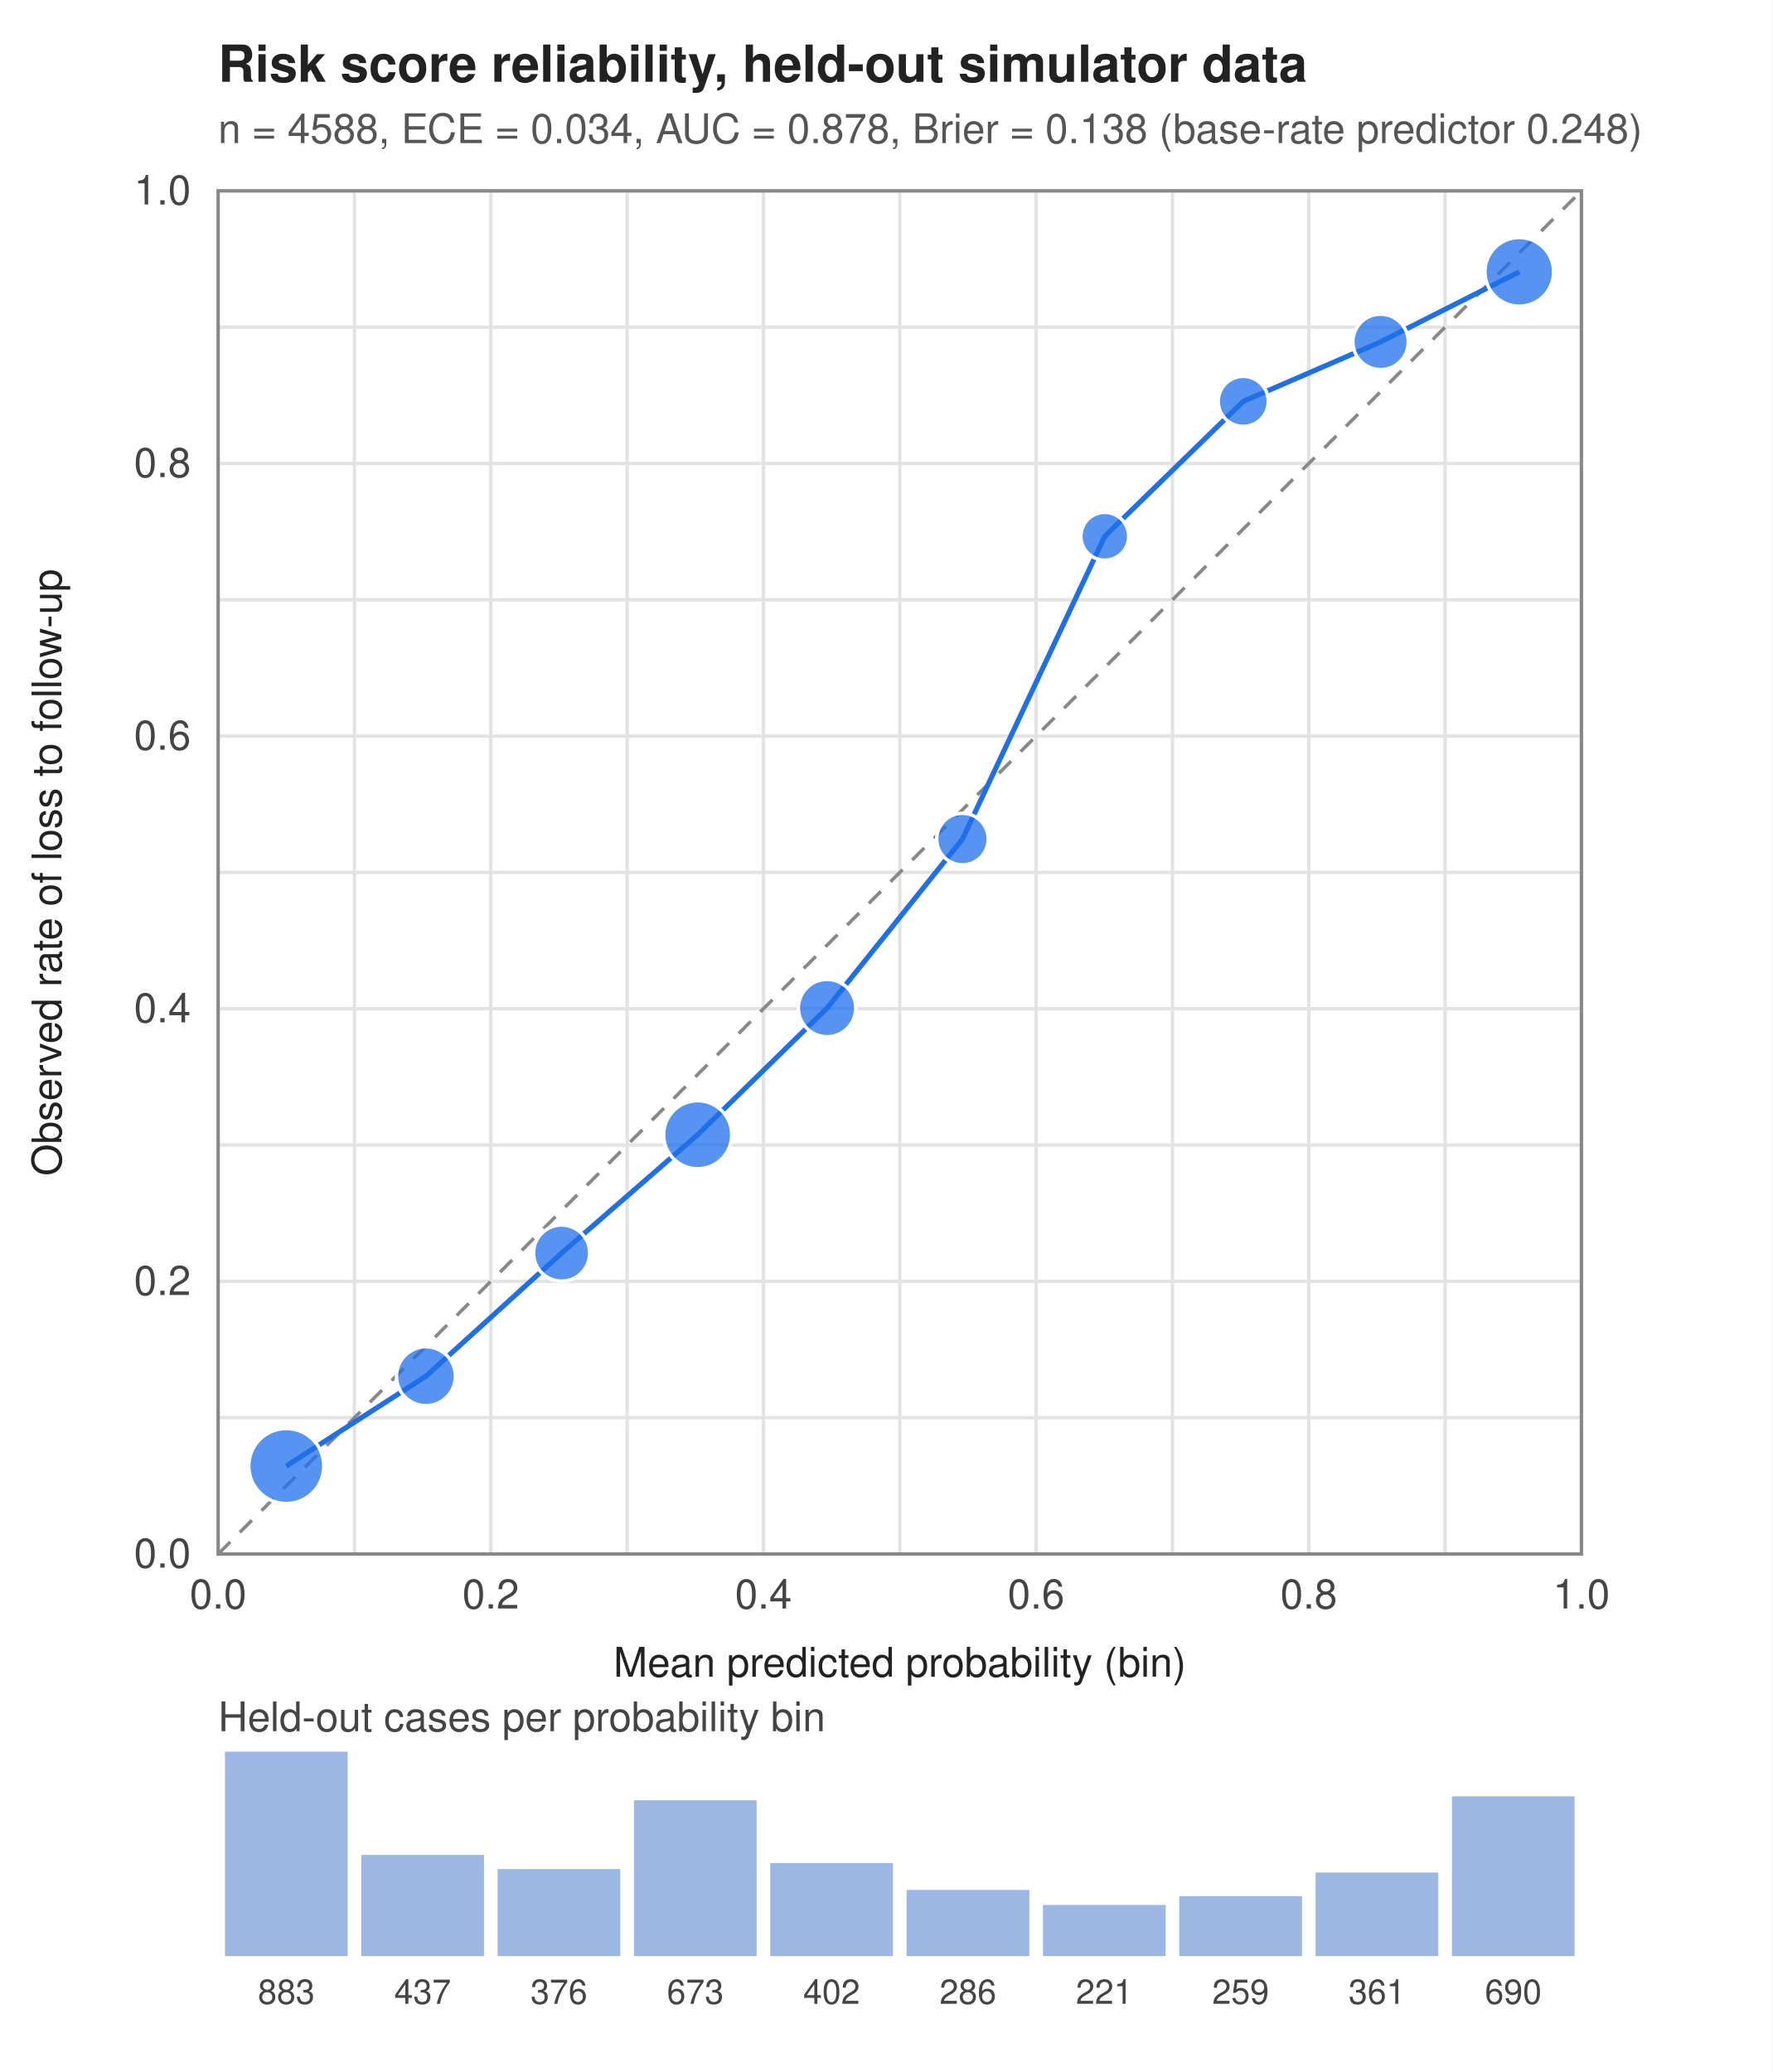
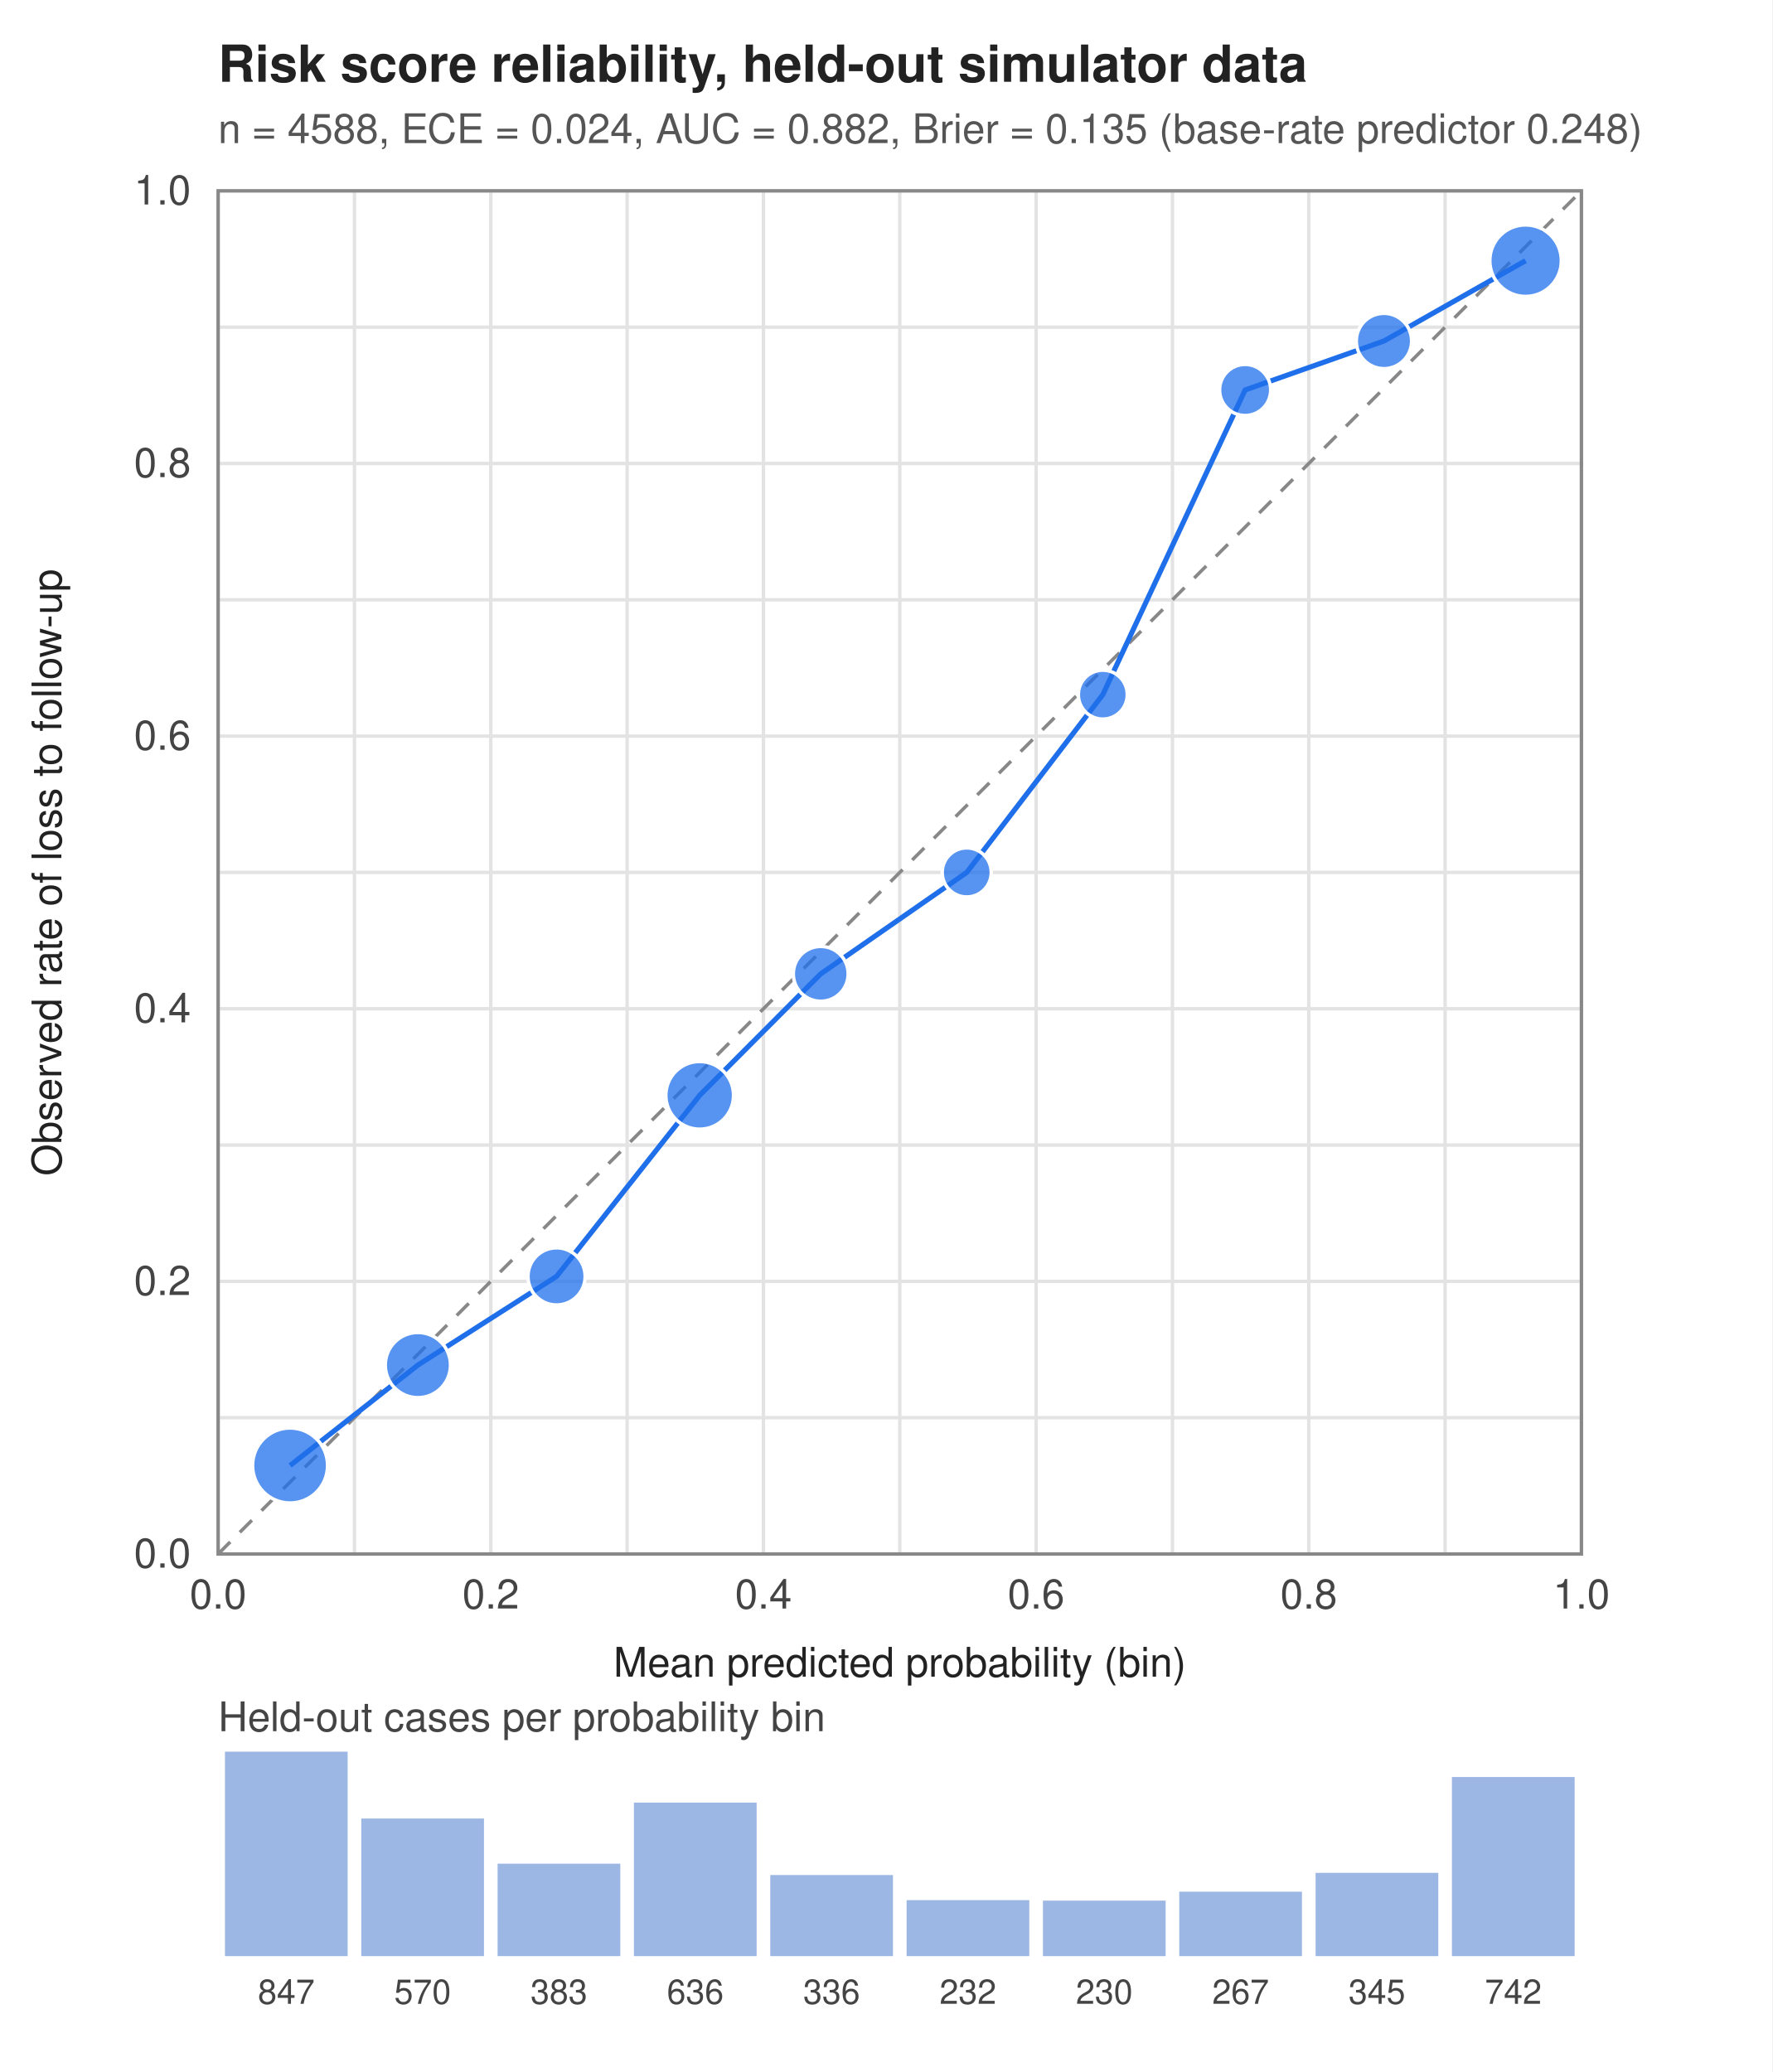
<svg xmlns="http://www.w3.org/2000/svg" viewBox="0 0 520 608" width="520" height="608" role="img" aria-labelledby="t d" font-family="Helvetica, Arial, sans-serif" font-size="12">
  <rect width="520" height="608" fill="#ffffff" />
  <text x="64" y="24" font-size="15" font-weight="bold" fill="#222222">Risk score reliability, held-out simulator data</text>
-   <text x="64" y="42" fill="#555555">n = 4588, ECE = 0.034, AUC = 0.878, Brier = 0.138 (base-rate predictor 0.248)</text>
+   <text x="64" y="42" fill="#555555">n = 4588, ECE = 0.024, AUC = 0.882, Brier = 0.135 (base-rate predictor 0.248)</text>
  <line x1="64.00" y1="456.00" x2="64.00" y2="56.00" stroke="#e3e3e3" stroke-width="1" />
  <line x1="64.00" y1="456.00" x2="464.00" y2="456.00" stroke="#e3e3e3" stroke-width="1" />
  <text x="64.00" y="472.00" text-anchor="middle" fill="#444444">0.0</text>
  <text x="56.00" y="460.00" text-anchor="end" fill="#444444">0.0</text>
  <line x1="104.00" y1="456.00" x2="104.00" y2="56.00" stroke="#e3e3e3" stroke-width="1" />
  <line x1="64.00" y1="416.00" x2="464.00" y2="416.00" stroke="#e3e3e3" stroke-width="1" />
  <line x1="144.00" y1="456.00" x2="144.00" y2="56.00" stroke="#e3e3e3" stroke-width="1" />
  <line x1="64.00" y1="376.00" x2="464.00" y2="376.00" stroke="#e3e3e3" stroke-width="1" />
  <text x="144.00" y="472.00" text-anchor="middle" fill="#444444">0.2</text>
  <text x="56.00" y="380.00" text-anchor="end" fill="#444444">0.2</text>
  <line x1="184.00" y1="456.00" x2="184.00" y2="56.00" stroke="#e3e3e3" stroke-width="1" />
  <line x1="64.00" y1="336.00" x2="464.00" y2="336.00" stroke="#e3e3e3" stroke-width="1" />
  <line x1="224.00" y1="456.00" x2="224.00" y2="56.00" stroke="#e3e3e3" stroke-width="1" />
  <line x1="64.00" y1="296.00" x2="464.00" y2="296.00" stroke="#e3e3e3" stroke-width="1" />
  <text x="224.00" y="472.00" text-anchor="middle" fill="#444444">0.4</text>
  <text x="56.00" y="300.00" text-anchor="end" fill="#444444">0.4</text>
  <line x1="264.00" y1="456.00" x2="264.00" y2="56.00" stroke="#e3e3e3" stroke-width="1" />
  <line x1="64.00" y1="256.00" x2="464.00" y2="256.00" stroke="#e3e3e3" stroke-width="1" />
  <line x1="304.00" y1="456.00" x2="304.00" y2="56.00" stroke="#e3e3e3" stroke-width="1" />
  <line x1="64.00" y1="216.00" x2="464.00" y2="216.00" stroke="#e3e3e3" stroke-width="1" />
  <text x="304.00" y="472.00" text-anchor="middle" fill="#444444">0.6</text>
  <text x="56.00" y="220.00" text-anchor="end" fill="#444444">0.6</text>
  <line x1="344.00" y1="456.00" x2="344.00" y2="56.00" stroke="#e3e3e3" stroke-width="1" />
  <line x1="64.00" y1="176.00" x2="464.00" y2="176.00" stroke="#e3e3e3" stroke-width="1" />
  <line x1="384.00" y1="456.00" x2="384.00" y2="56.00" stroke="#e3e3e3" stroke-width="1" />
  <line x1="64.00" y1="136.00" x2="464.00" y2="136.00" stroke="#e3e3e3" stroke-width="1" />
  <text x="384.00" y="472.00" text-anchor="middle" fill="#444444">0.8</text>
  <text x="56.00" y="140.00" text-anchor="end" fill="#444444">0.8</text>
  <line x1="424.00" y1="456.00" x2="424.00" y2="56.00" stroke="#e3e3e3" stroke-width="1" />
  <line x1="64.00" y1="96.00" x2="464.00" y2="96.00" stroke="#e3e3e3" stroke-width="1" />
  <line x1="464.00" y1="456.00" x2="464.00" y2="56.00" stroke="#e3e3e3" stroke-width="1" />
  <line x1="64.00" y1="56.00" x2="464.00" y2="56.00" stroke="#e3e3e3" stroke-width="1" />
  <text x="464.00" y="472.00" text-anchor="middle" fill="#444444">1.0</text>
  <text x="56.00" y="60.00" text-anchor="end" fill="#444444">1.0</text>
  <rect x="64" y="56" width="400" height="400" fill="none" stroke="#888888" />
  <line x1="64.00" y1="456.00" x2="464.00" y2="56.00" stroke="#888888" stroke-dasharray="5 4" />
-   <polyline points="84.00,430.18 124.97,403.83 164.78,367.70 204.70,332.97 242.67,295.80 282.39,246.21 324.15,157.36 364.78,117.78 405.07,100.32 445.76,79.77" fill="none" stroke="#1f6feb" stroke-width="1.5" />
-   <circle cx="84.00" cy="430.18" r="11.00" fill="#1f6feb" fill-opacity="0.75" stroke="#ffffff" />
-   <circle cx="124.97" cy="403.83" r="8.63" fill="#1f6feb" fill-opacity="0.75" stroke="#ffffff" />
-   <circle cx="164.78" cy="367.70" r="8.22" fill="#1f6feb" fill-opacity="0.75" stroke="#ffffff" />
-   <circle cx="204.70" cy="332.97" r="9.98" fill="#1f6feb" fill-opacity="0.75" stroke="#ffffff" />
-   <circle cx="242.67" cy="295.80" r="8.40" fill="#1f6feb" fill-opacity="0.75" stroke="#ffffff" />
-   <circle cx="282.39" cy="246.21" r="7.55" fill="#1f6feb" fill-opacity="0.75" stroke="#ffffff" />
-   <circle cx="324.15" cy="157.36" r="7.00" fill="#1f6feb" fill-opacity="0.75" stroke="#ffffff" />
-   <circle cx="364.78" cy="117.78" r="7.33" fill="#1f6feb" fill-opacity="0.75" stroke="#ffffff" />
-   <circle cx="405.07" cy="100.32" r="8.12" fill="#1f6feb" fill-opacity="0.75" stroke="#ffffff" />
-   <circle cx="445.76" cy="79.77" r="10.07" fill="#1f6feb" fill-opacity="0.75" stroke="#ffffff" />
+   <polyline points="85.11,430.03 122.61,400.56 163.30,374.54 205.29,321.41 240.81,285.76 283.64,256.00 323.57,203.83 365.33,114.43 406.06,100.06 447.61,76.49" fill="none" stroke="#1f6feb" stroke-width="1.5" />
+   <circle cx="85.11" cy="430.03" r="11.00" fill="#1f6feb" fill-opacity="0.75" stroke="#ffffff" />
+   <circle cx="122.61" cy="400.56" r="9.56" fill="#1f6feb" fill-opacity="0.75" stroke="#ffffff" />
+   <circle cx="163.30" cy="374.54" r="8.38" fill="#1f6feb" fill-opacity="0.75" stroke="#ffffff" />
+   <circle cx="205.29" cy="321.41" r="9.93" fill="#1f6feb" fill-opacity="0.75" stroke="#ffffff" />
+   <circle cx="240.81" cy="285.76" r="8.04" fill="#1f6feb" fill-opacity="0.75" stroke="#ffffff" />
+   <circle cx="283.64" cy="256.00" r="7.19" fill="#1f6feb" fill-opacity="0.75" stroke="#ffffff" />
+   <circle cx="323.57" cy="203.83" r="7.17" fill="#1f6feb" fill-opacity="0.75" stroke="#ffffff" />
+   <circle cx="365.33" cy="114.43" r="7.49" fill="#1f6feb" fill-opacity="0.75" stroke="#ffffff" />
+   <circle cx="406.06" cy="100.06" r="8.11" fill="#1f6feb" fill-opacity="0.75" stroke="#ffffff" />
+   <circle cx="447.61" cy="76.49" r="10.49" fill="#1f6feb" fill-opacity="0.75" stroke="#ffffff" />
  <text x="264.00" y="492.00" text-anchor="middle" fill="#222222">Mean predicted probability (bin)</text>
  <text x="18" y="256.00" text-anchor="middle" fill="#222222" transform="rotate(-90 18 256.00)">Observed rate of loss to follow-up</text>
  <text x="64" y="508.00" fill="#444444">Held-out cases per probability bin</text>
  <rect x="66.00" y="514.00" width="36.00" height="60.00" fill="#9db7e5" />
-   <text x="84.00" y="588.00" text-anchor="middle" fill="#444444" font-size="10">883</text>
-   <rect x="106.00" y="544.31" width="36.00" height="29.69" fill="#9db7e5" />
-   <text x="124.00" y="588.00" text-anchor="middle" fill="#444444" font-size="10">437</text>
-   <rect x="146.00" y="548.45" width="36.00" height="25.55" fill="#9db7e5" />
-   <text x="164.00" y="588.00" text-anchor="middle" fill="#444444" font-size="10">376</text>
-   <rect x="186.00" y="528.27" width="36.00" height="45.73" fill="#9db7e5" />
-   <text x="204.00" y="588.00" text-anchor="middle" fill="#444444" font-size="10">673</text>
-   <rect x="226.00" y="546.68" width="36.00" height="27.32" fill="#9db7e5" />
-   <text x="244.00" y="588.00" text-anchor="middle" fill="#444444" font-size="10">402</text>
-   <rect x="266.00" y="554.57" width="36.00" height="19.43" fill="#9db7e5" />
-   <text x="284.00" y="588.00" text-anchor="middle" fill="#444444" font-size="10">286</text>
-   <rect x="306.00" y="558.98" width="36.00" height="15.02" fill="#9db7e5" />
-   <text x="324.00" y="588.00" text-anchor="middle" fill="#444444" font-size="10">221</text>
-   <rect x="346.00" y="556.40" width="36.00" height="17.60" fill="#9db7e5" />
-   <text x="364.00" y="588.00" text-anchor="middle" fill="#444444" font-size="10">259</text>
-   <rect x="386.00" y="549.47" width="36.00" height="24.53" fill="#9db7e5" />
-   <text x="404.00" y="588.00" text-anchor="middle" fill="#444444" font-size="10">361</text>
-   <rect x="426.00" y="527.11" width="36.00" height="46.89" fill="#9db7e5" />
-   <text x="444.00" y="588.00" text-anchor="middle" fill="#444444" font-size="10">690</text>
+   <text x="84.00" y="588.00" text-anchor="middle" fill="#444444" font-size="10">847</text>
+   <rect x="106.00" y="533.62" width="36.00" height="40.38" fill="#9db7e5" />
+   <text x="124.00" y="588.00" text-anchor="middle" fill="#444444" font-size="10">570</text>
+   <rect x="146.00" y="546.87" width="36.00" height="27.13" fill="#9db7e5" />
+   <text x="164.00" y="588.00" text-anchor="middle" fill="#444444" font-size="10">383</text>
+   <rect x="186.00" y="528.95" width="36.00" height="45.05" fill="#9db7e5" />
+   <text x="204.00" y="588.00" text-anchor="middle" fill="#444444" font-size="10">636</text>
+   <rect x="226.00" y="550.20" width="36.00" height="23.80" fill="#9db7e5" />
+   <text x="244.00" y="588.00" text-anchor="middle" fill="#444444" font-size="10">336</text>
+   <rect x="266.00" y="557.57" width="36.00" height="16.43" fill="#9db7e5" />
+   <text x="284.00" y="588.00" text-anchor="middle" fill="#444444" font-size="10">232</text>
+   <rect x="306.00" y="557.71" width="36.00" height="16.29" fill="#9db7e5" />
+   <text x="324.00" y="588.00" text-anchor="middle" fill="#444444" font-size="10">230</text>
+   <rect x="346.00" y="555.09" width="36.00" height="18.91" fill="#9db7e5" />
+   <text x="364.00" y="588.00" text-anchor="middle" fill="#444444" font-size="10">267</text>
+   <rect x="386.00" y="549.56" width="36.00" height="24.44" fill="#9db7e5" />
+   <text x="404.00" y="588.00" text-anchor="middle" fill="#444444" font-size="10">345</text>
+   <rect x="426.00" y="521.44" width="36.00" height="52.56" fill="#9db7e5" />
+   <text x="444.00" y="588.00" text-anchor="middle" fill="#444444" font-size="10">742</text>
</svg>
